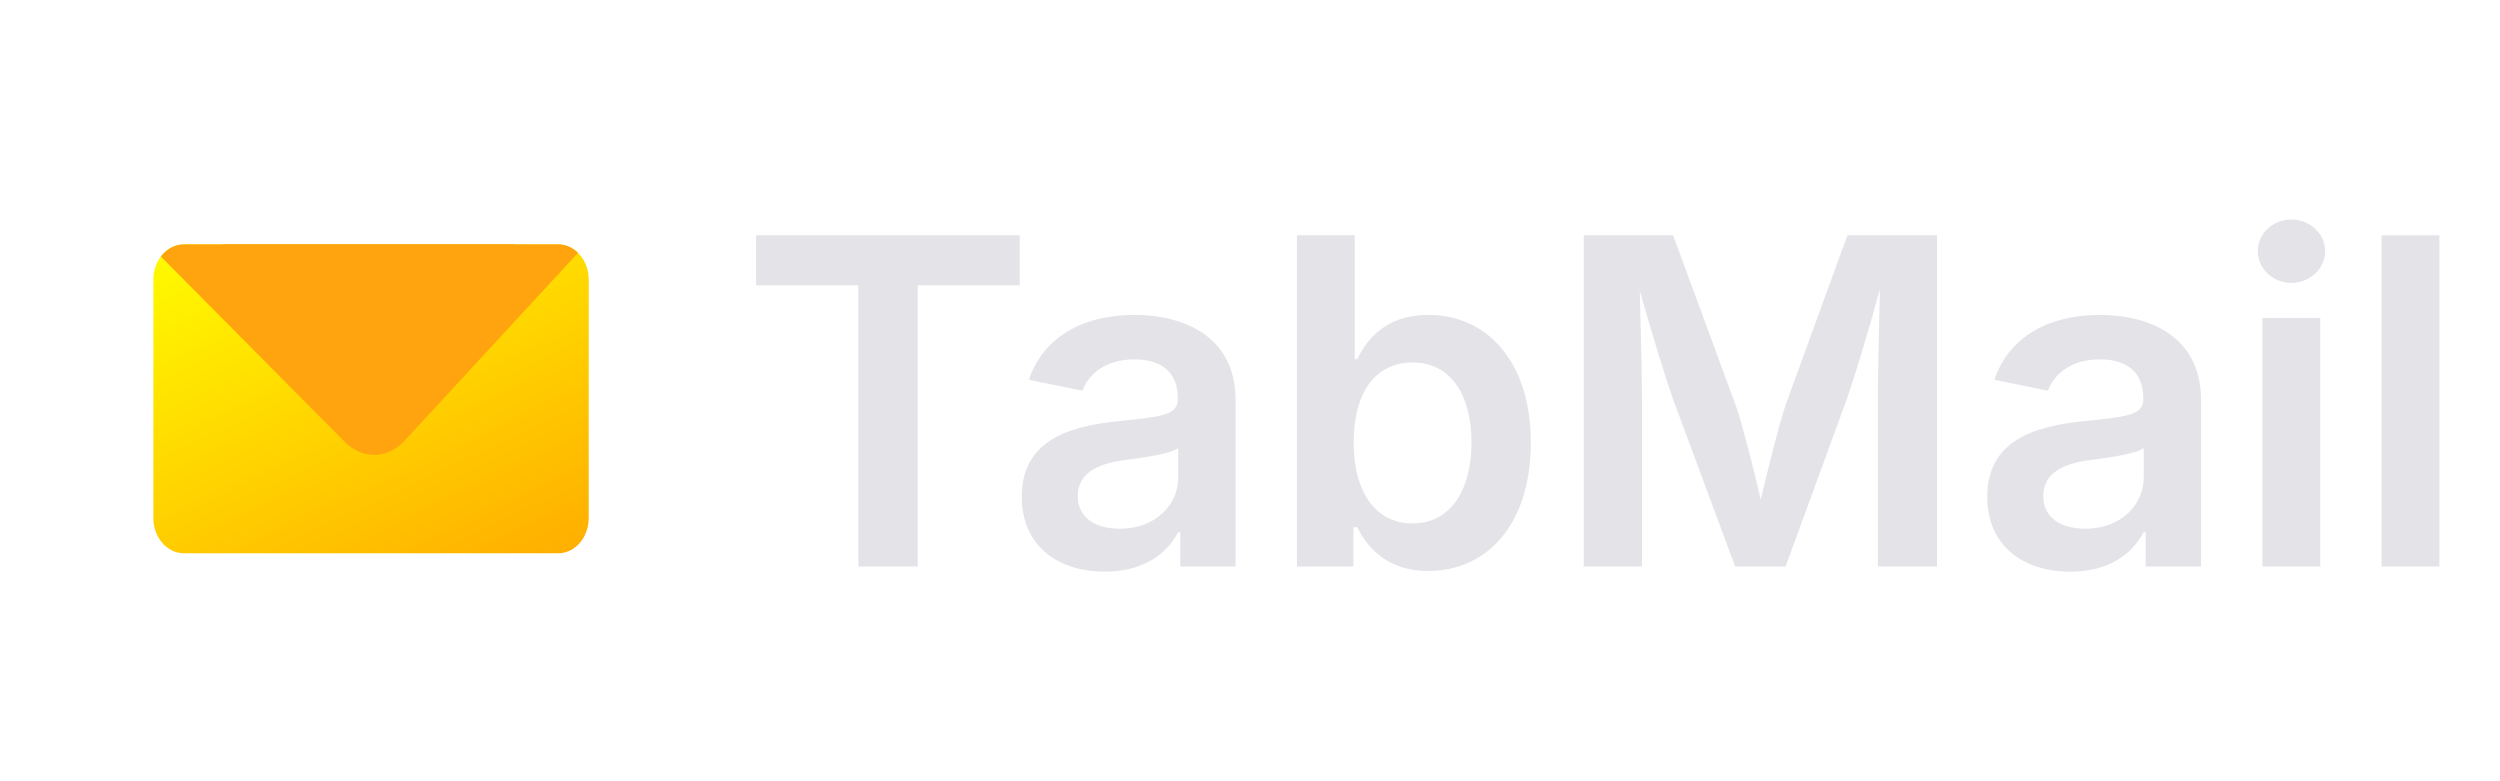
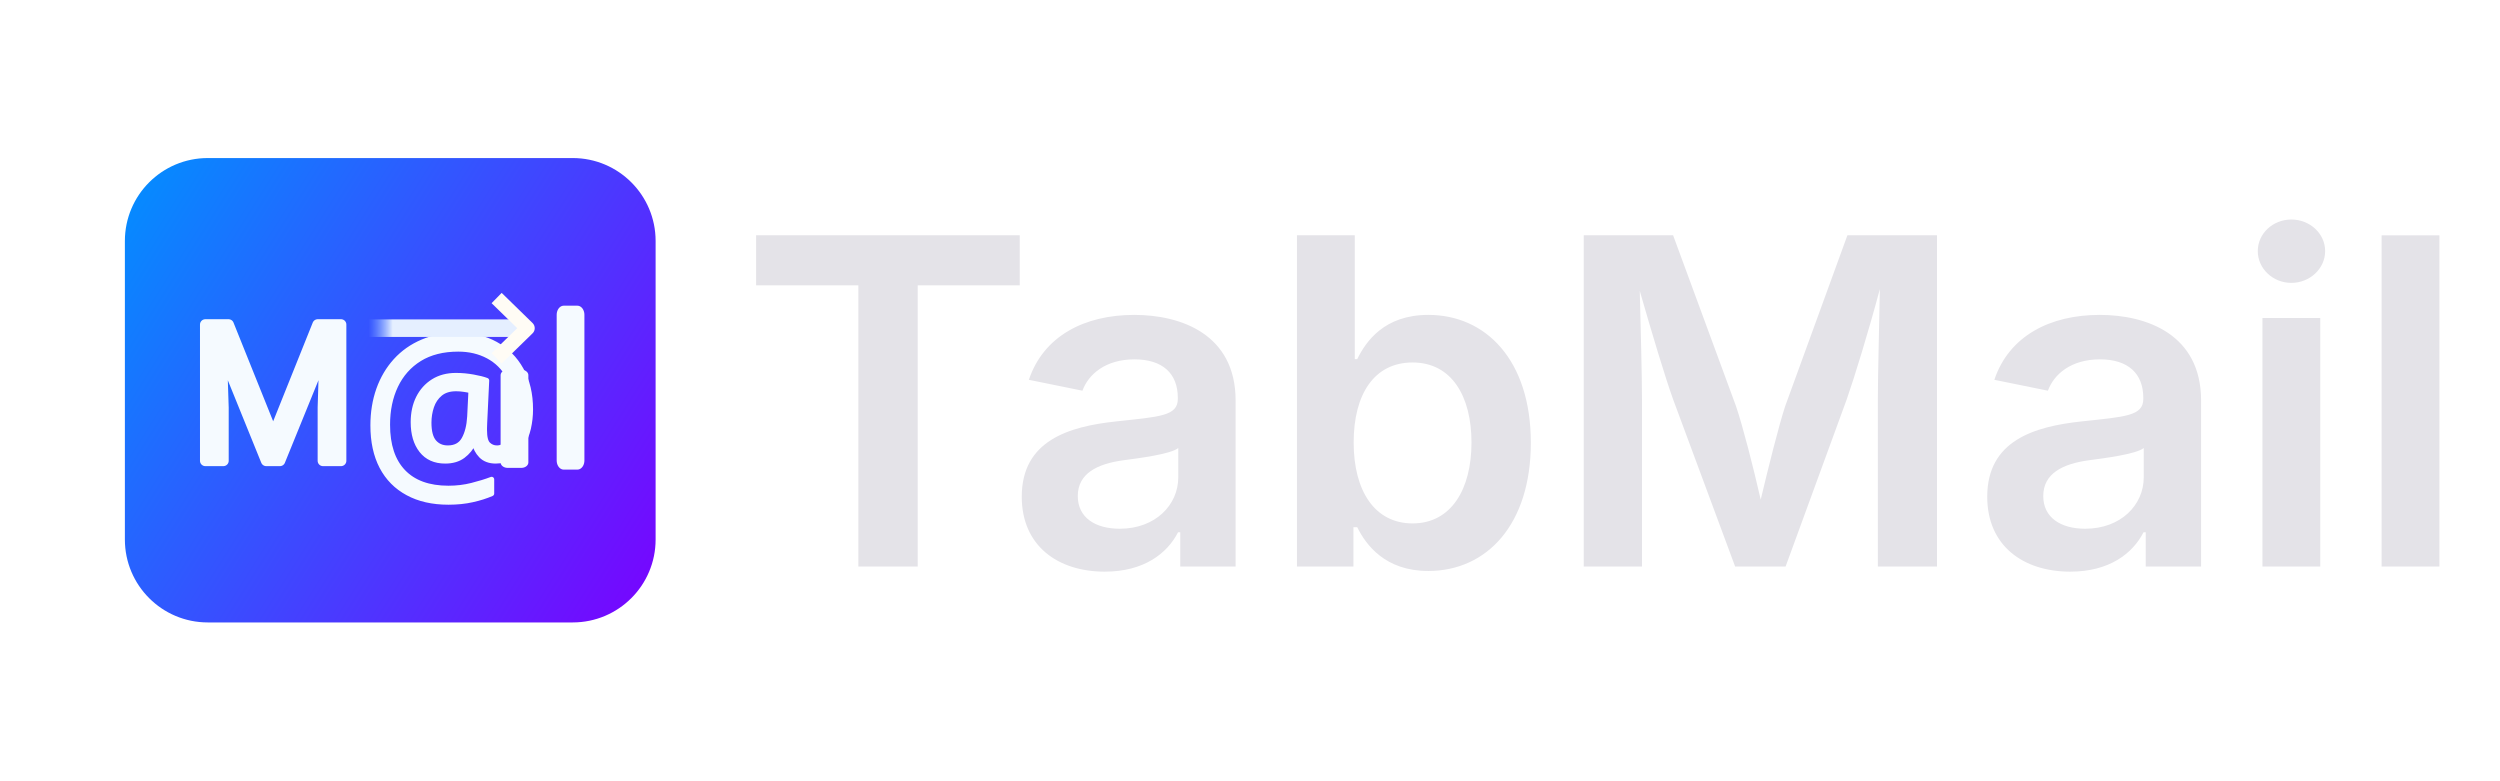
<svg xmlns="http://www.w3.org/2000/svg" xmlns:xlink="http://www.w3.org/1999/xlink" width="205" height="64" viewBox="0 0 205 64" version="1.1" id="svg2">
-   <defs id="defs2" />
-   <g transform="translate(-2,0) translate(32,32) scale(0.85) translate(-32,-32)">
-     <defs id="defs1">
-       <linearGradient id="linearGradient2">
-         <stop style="stop-color:#ffaa00;stop-opacity:1;" offset="0" id="stop2" />
-         <stop style="stop-color:#ffff00;stop-opacity:1;" offset="1" id="stop3" />
-       </linearGradient>
-       <clipPath id="body-clip">
-         <rect x="3.5" y="17.5" width="57" height="35" rx="4" ry="4" id="rect1" />
-       </clipPath>
-       <clipPath id="below-v-screen">
-         <path d="M 0,64 V 26.6 L 32,43.5 64,26.6 V 64 Z" id="path-below-v-screen" />
-       </clipPath>
-       <clipPath id="clipPath1">
-         <path d="M 0,64 V 26.6 L 32,43.5 64,26.6 V 64 Z" id="path1" />
-       </clipPath>
-       <clipPath id="below-v-screen-2">
-         <path d="M 0,64 V 26.6 L 32,43.5 64,26.6 V 64 Z" id="path-below-v-screen-8" />
-       </clipPath>
-       <clipPath id="below-v-screen-5">
-         <path d="M 0,64 V 26.6 L 32,43.5 64,26.6 V 64 Z" id="path-below-v-screen-9" />
-       </clipPath>
-       <clipPath id="below-v-screen-5-2">
-         <path d="M 0,64 V 26.6 L 32,43.5 64,26.6 V 64 Z" id="path-below-v-screen-9-4" />
-       </clipPath>
-       <clipPath id="below-v-screen-59">
-         <path d="M 0,64 V 26.6 L 32,43.5 64,26.6 V 64 Z" id="path-below-v-screen-4" />
-       </clipPath>
-       <linearGradient xlink:href="#linearGradient2" id="linearGradient3" x1="42.897" y1="61.97" x2="21.103" y2="8.03" gradientUnits="userSpaceOnUse" gradientTransform="matrix(0.9136274,0,0,0.85,3.027086,5.640752)" />
-       <clipPath clipPathUnits="userSpaceOnUse" id="clipPath4">
-         <rect id="rect4" x="6.225" y="19.585" width="52.077" height="29.75" rx="3.655" ry="3.4" style="fill:url(#linearGradient5);fill-opacity:1;stroke:none;stroke-width:2.307;stroke-linejoin:round;stroke-dasharray:none" />
-       </clipPath>
-       <linearGradient xlink:href="#linearGradient2" id="linearGradient5" gradientUnits="userSpaceOnUse" gradientTransform="matrix(0.9136274,0,0,0.85,3.027086,4.71021)" x1="42.897" y1="61.97" x2="21.103" y2="8.03" />
-     </defs>
-     <g id="layer5" transform="matrix(0.8065018,0,0,1.001506,6.479703,-2.614714)" style="stroke-width:2.225;stroke-dasharray:none">
-       <rect id="envelope-body-32" x="14.284" y="25.576" width="50.586" height="30.764" rx="5.074" ry="4.335" style="display:none;opacity:0.3;fill:#134486;fill-opacity:1;stroke:none;stroke-width:2.225;stroke-linejoin:round;stroke-dasharray:none;stroke-opacity:0.2" />
-       <rect id="envelope-body" x="6.225" y="20.516" width="52.077" height="29.75" rx="3.655" ry="3.4" style="fill:url(#linearGradient3);fill-opacity:1;stroke:none;stroke-width:2.307;stroke-linejoin:round;stroke-dasharray:none" />
-       <path style="fill:#ffa30f;fill-opacity:1;stroke:#ffa30f;stroke-width:11.127;stroke-linecap:butt;stroke-linejoin:round;stroke-miterlimit:0;stroke-dasharray:none;stroke-opacity:1;paint-order:stroke markers fill" d="M 10.736,16.518 32.631,34.288 53.336,16.225 Z" id="path3" clip-path="url(#clipPath4)" transform="translate(0,0.930541)" />
-       <rect id="envelope-body-1" x="6.225" y="20.516" width="52.077" height="29.75" rx="3.655" ry="3.4" style="display:none;fill:none;fill-opacity:1;stroke:#d58e00;stroke-width:0.556;stroke-linejoin:round;stroke-dasharray:none;stroke-opacity:1" />
+   <defs id="defs2">
+     <clipPath id="icon-mask">
+       <rect x="6.4" y="9.6" width="51.2" height="44.8" rx="8" ry="8" />
+     </clipPath>
+   </defs>
+   <g transform="translate(32,32) scale(0.85) translate(-32,-32)">
+     <g clip-path="url(#icon-mask)">
+       <defs id="defs1">
+         <linearGradient id="linearGradient30">
+           <stop style="stop-color:#fffdf5;stop-opacity:1;" offset="0.598" id="stop30" />
+           <stop style="stop-color:#fffdf5;stop-opacity:0;" offset="1" id="stop31" />
+         </linearGradient>
+         <linearGradient id="linearGradient26">
+           <stop style="stop-color:#80b9ff;stop-opacity:0;" offset="0" id="stop26" />
+           <stop style="stop-color:#e5efff;stop-opacity:1;" offset="0.16" id="stop27" />
+         </linearGradient>
+         <linearGradient id="linearGradient24">
+           <stop style="stop-color:#7b00ff;stop-opacity:1;" offset="0" id="stop24" />
+           <stop style="stop-color:#0091ff;stop-opacity:1;" offset="1" id="stop25" />
+         </linearGradient>
+         <linearGradient id="linearGradient2">
+           <stop style="stop-color:#ffaa00;stop-opacity:1;" offset="0" id="stop2" />
+           <stop style="stop-color:#ffff00;stop-opacity:1;" offset="1" id="stop3" />
+         </linearGradient>
+         <clipPath id="body-clip">
+           <rect x="3.5" y="17.5" width="57" height="35" rx="4" ry="4" id="rect1" />
+         </clipPath>
+         <clipPath id="below-v-screen">
+           <path d="M 0,64 V 26.6 L 32,43.5 64,26.6 V 64 Z" id="path-below-v-screen" />
+         </clipPath>
+         <clipPath id="clipPath1">
+           <path d="M 0,64 V 26.6 L 32,43.5 64,26.6 V 64 Z" id="path1" />
+         </clipPath>
+         <clipPath id="below-v-screen-2">
+           <path d="M 0,64 V 26.6 L 32,43.5 64,26.6 V 64 Z" id="path-below-v-screen-8" />
+         </clipPath>
+         <clipPath id="below-v-screen-5">
+           <path d="M 0,64 V 26.6 L 32,43.5 64,26.6 V 64 Z" id="path-below-v-screen-9" />
+         </clipPath>
+         <clipPath id="below-v-screen-5-2">
+           <path d="M 0,64 V 26.6 L 32,43.5 64,26.6 V 64 Z" id="path-below-v-screen-9-4" />
+         </clipPath>
+         <clipPath id="below-v-screen-59">
+           <path d="M 0,64 V 26.6 L 32,43.5 64,26.6 V 64 Z" id="path-below-v-screen-4" />
+         </clipPath>
+         <clipPath clipPathUnits="userSpaceOnUse" id="clipPath4">
+           <rect id="rect4" x="6.225" y="19.585" width="52.077" height="29.75" rx="3.655" ry="3.4" style="fill:url(#linearGradient5);fill-opacity:1;stroke:none;stroke-width:2.307;stroke-linejoin:round;stroke-dasharray:none" />
+         </clipPath>
+         <linearGradient xlink:href="#linearGradient2" id="linearGradient5" gradientUnits="userSpaceOnUse" gradientTransform="matrix(0.9136274,0,0,0.85,3.027086,4.71021)" x1="42.897" y1="61.97" x2="21.103" y2="8.03" />
+         <clipPath clipPathUnits="userSpaceOnUse" id="clipPath6">
+           <rect style="opacity:0.292;fill:#ff0f0f;fill-opacity:1;stroke:#ff0f0f;stroke-width:0.373;stroke-linecap:round;stroke-linejoin:round;stroke-miterlimit:0;stroke-dasharray:none;stroke-opacity:1;paint-order:normal" id="rect6" width="59.671" height="41.062" x="-31.682" y="5.687" rx="2.636" ry="9.856" transform="matrix(0.8780436,-0.4785807,0.6999592,0.7141828,0,0)" />
+         </clipPath>
+         <linearGradient xlink:href="#linearGradient24" id="linearGradient25" x1="63.026" y1="59.165" x2="0.564" y2="10.364" gradientUnits="userSpaceOnUse" gradientTransform="translate(0,-0.1583911)" />
+         <linearGradient xlink:href="#linearGradient26" id="linearGradient27" x1="60.121" y1="17.582" x2="83.767" y2="17.582" gradientUnits="userSpaceOnUse" gradientTransform="matrix(0.8902256,0,0,0.8666082,6.528041,1.989478)" />
+         <linearGradient xlink:href="#linearGradient30" id="linearGradient31" x1="46.727" y1="20.016" x2="46.727" y2="48.542" gradientUnits="userSpaceOnUse" />
+       </defs>
+       <g id="layer5" transform="matrix(0.8065018,0,0,1.001506,6.479703,-2.614714)" style="stroke-width:2.225;stroke-dasharray:none">
+         <rect style="opacity:1;fill:url(#linearGradient25);stroke:none;stroke-width:0.377;stroke-linecap:round;stroke-linejoin:round;stroke-miterlimit:0;stroke-dasharray:none;stroke-opacity:1;paint-order:normal" id="rect7" width="79.266" height="63.673" x="-7.838" y="2.769" rx="5.406" ry="5.118" />
+         <g id="layer11" transform="matrix(0.7075388,0,0,0.569773,6.111474,18.56051)">
+           <text xml:space="preserve" style="font-size:32.399px;line-height:0;font-family:'Playwrite DE Grund';-inkscape-font-specification:'Playwrite DE Grund';text-align:start;writing-mode:lr-tb;direction:ltr;text-anchor:start;fill:#f5faff;fill-opacity:1;stroke:#f5faff;stroke-width:1.808;stroke-linejoin:round;stroke-miterlimit:0;stroke-dasharray:none;stroke-opacity:1" x="2.154" y="40.009" id="text1">
+             <tspan id="tspan1" style="font-style:normal;font-variant:normal;font-weight:normal;font-stretch:normal;font-size:32.399px;font-family:Roboto;-inkscape-font-specification:Roboto;fill:#f5faff;fill-opacity:1;stroke:#f5faff;stroke-width:1.808;stroke-opacity:1" x="2.154" y="40.009">M</tspan>
+           </text>
+           <text xml:space="preserve" style="font-size:34.559px;font-family:Inter;-inkscape-font-specification:'Inter, Normal';text-align:start;writing-mode:lr-tb;direction:ltr;text-anchor:start;opacity:1;fill:#f5faff;fill-opacity:1;stroke:#f5faff;stroke-width:0.879;stroke-linecap:round;stroke-linejoin:round;stroke-miterlimit:0;stroke-dasharray:none;stroke-opacity:1" x="31.699" y="43.167" id="text25" transform="scale(0.9840817,1.016176)">
+             <tspan id="tspan25" style="font-style:normal;font-variant:normal;font-weight:normal;font-stretch:normal;font-family:'Source Code Pro';-inkscape-font-specification:'Source Code Pro';fill:#f5faff;fill-opacity:1;stroke:#f5faff;stroke-width:0.879;stroke-dasharray:none;stroke-opacity:1" x="31.699" y="43.167">@</tspan>
+           </text>
+           <text xml:space="preserve" style="font-style:normal;font-variant:normal;font-weight:normal;font-stretch:normal;font-size:22.359px;line-height:0;font-family:Roboto;-inkscape-font-specification:Roboto;text-align:start;writing-mode:lr-tb;direction:ltr;text-anchor:start;fill:#f5faff;fill-opacity:1;stroke:#f5faff;stroke-width:2.096;stroke-linejoin:round;stroke-miterlimit:0;stroke-dasharray:none;stroke-opacity:1" x="47.507" y="45.793" id="text2-5" transform="scale(1.136636,0.8797894)">
+             <tspan id="tspan2-4" style="fill:#f5faff;fill-opacity:1;stroke:#f5faff;stroke-width:2.096;stroke-opacity:1" x="47.507" y="45.793">l</tspan>
+           </text>
+           <text xml:space="preserve" style="font-style:normal;font-variant:normal;font-weight:normal;font-stretch:normal;font-size:28.87px;line-height:0;font-family:Roboto;-inkscape-font-specification:Roboto;text-align:start;writing-mode:lr-tb;direction:ltr;text-anchor:start;fill:#f5faff;fill-opacity:1;stroke:#f5faff;stroke-width:2.707;stroke-linejoin:round;stroke-miterlimit:0;stroke-dasharray:none;stroke-opacity:1" x="72.205" y="35.13" id="text2" transform="scale(0.8791269,1.137492)">
+             <tspan id="tspan2" style="fill:#f5faff;fill-opacity:1;stroke:#f5faff;stroke-width:2.707;stroke-opacity:1" x="72.205" y="35.13">l</tspan>
+           </text>
+           <g id="layer10" transform="matrix(1.221396,0,0,1.221396,-40.94533,-3.446288)" style="stroke-width:2.225;stroke-dasharray:none">
+             <path id="arrow-shaft" d="M 60.049,17.226 H 81.1" style="display:inline;fill:none;stroke:url(#linearGradient27);stroke-width:2.429;stroke-linecap:butt;stroke-dasharray:none;paint-order:normal" />
+             <path id="arrowhead" d="m 77.793,13.053 4.277,4.173 -4.277,4.173" style="display:inline;fill:none;stroke:#fffcf5;stroke-width:1.993;stroke-linecap:butt;stroke-linejoin:round;stroke-dasharray:none;stroke-opacity:1;paint-order:normal" />
+           </g>
+         </g>
+       </g>
    </g>
  </g>
  <path style="font-weight:600;font-size:37.333px;font-family:Inter;-inkscape-font-specification:'Inter, Semi-Bold';dominant-baseline:middle;fill:#e4e3e8" d="m 62,23.396 h 8.385 v 23.06 h 4.867 V 23.396 h 8.367 V 19.294 H 62 Z m 28.602,23.479 c 3.172,0 5.104,-1.477 5.997,-3.227 h 0.182 v 2.807 h 4.539 V 32.839 c 0,-5.432 -4.484,-7.018 -8.312,-7.018 -4.083,0 -7.437,1.732 -8.641,5.323 l 4.393,0.893 c 0.492,-1.349 1.896,-2.57 4.266,-2.57 2.315,0 3.555,1.167 3.555,3.154 v 0.091 c 0,1.404 -1.495,1.458 -5.031,1.841 -3.937,0.419 -7.766,1.586 -7.766,6.18 0,4.01 2.935,6.143 6.818,6.143 z m 1.221,-3.518 c -2.005,0 -3.445,-0.911 -3.445,-2.68 0,-1.859 1.604,-2.643 3.737,-2.935 1.221,-0.164 3.865,-0.492 4.503,-1.003 v 2.406 c 0,2.26 -1.878,4.211 -4.794,4.211 z m 25.284,3.464 c 4.831,0 8.422,-3.828 8.422,-10.518 0,-6.781 -3.701,-10.482 -8.404,-10.482 -3.628,0 -5.122,2.187 -5.833,3.628 h -0.201 V 19.294 h -4.74 v 27.161 h 4.63 v -3.227 h 0.31 c 0.729,1.477 2.315,3.591 5.815,3.591 z m -1.276,-3.901 c -3.099,0 -4.831,-2.661 -4.831,-6.635 0,-3.974 1.695,-6.562 4.831,-6.562 3.208,0 4.831,2.771 4.831,6.562 0,3.828 -1.659,6.635 -4.831,6.635 z m 14.036,3.536 h 4.776 V 32.747 c 0,-2.06 -0.109,-5.815 -0.182,-8.896 1.003,3.5 2.096,7.128 2.734,8.896 l 5.086,13.708 h 4.138 l 5.013,-13.708 c 0.638,-1.823 1.786,-5.56 2.716,-9.042 -0.055,3.227 -0.164,7.018 -0.164,9.042 v 13.708 h 4.849 V 19.294 h -7.346 l -5.104,14.018 c -0.529,1.622 -1.367,4.977 -2.005,7.656 -0.62,-2.716 -1.477,-6.052 -2.023,-7.656 L 137.195,19.294 h -7.328 z m 39.904,0.419 c 3.172,0 5.104,-1.477 5.997,-3.227 h 0.182 v 2.807 h 4.539 V 32.839 c 0,-5.432 -4.484,-7.018 -8.312,-7.018 -4.083,0 -7.437,1.732 -8.641,5.323 l 4.393,0.893 c 0.492,-1.349 1.896,-2.57 4.266,-2.57 2.315,0 3.555,1.167 3.555,3.154 v 0.091 c 0,1.404 -1.495,1.458 -5.031,1.841 -3.938,0.419 -7.766,1.586 -7.766,6.18 0,4.01 2.935,6.143 6.818,6.143 z m 1.221,-3.518 c -2.005,0 -3.445,-0.911 -3.445,-2.68 0,-1.859 1.604,-2.643 3.737,-2.935 1.221,-0.164 3.865,-0.492 4.503,-1.003 v 2.406 c 0,2.26 -1.878,4.211 -4.794,4.211 z m 14.529,3.099 h 4.74 V 26.076 h -4.74 z m 2.37,-23.26 c 1.513,0 2.771,-1.167 2.771,-2.607 0,-1.44 -1.258,-2.589 -2.771,-2.589 -1.513,0 -2.753,1.148 -2.753,2.589 0,1.44 1.24,2.607 2.753,2.607 z m 12.141,-3.901 h -4.74 v 27.161 h 4.74 z" id="text2" aria-label="TabMail" />
</svg>
